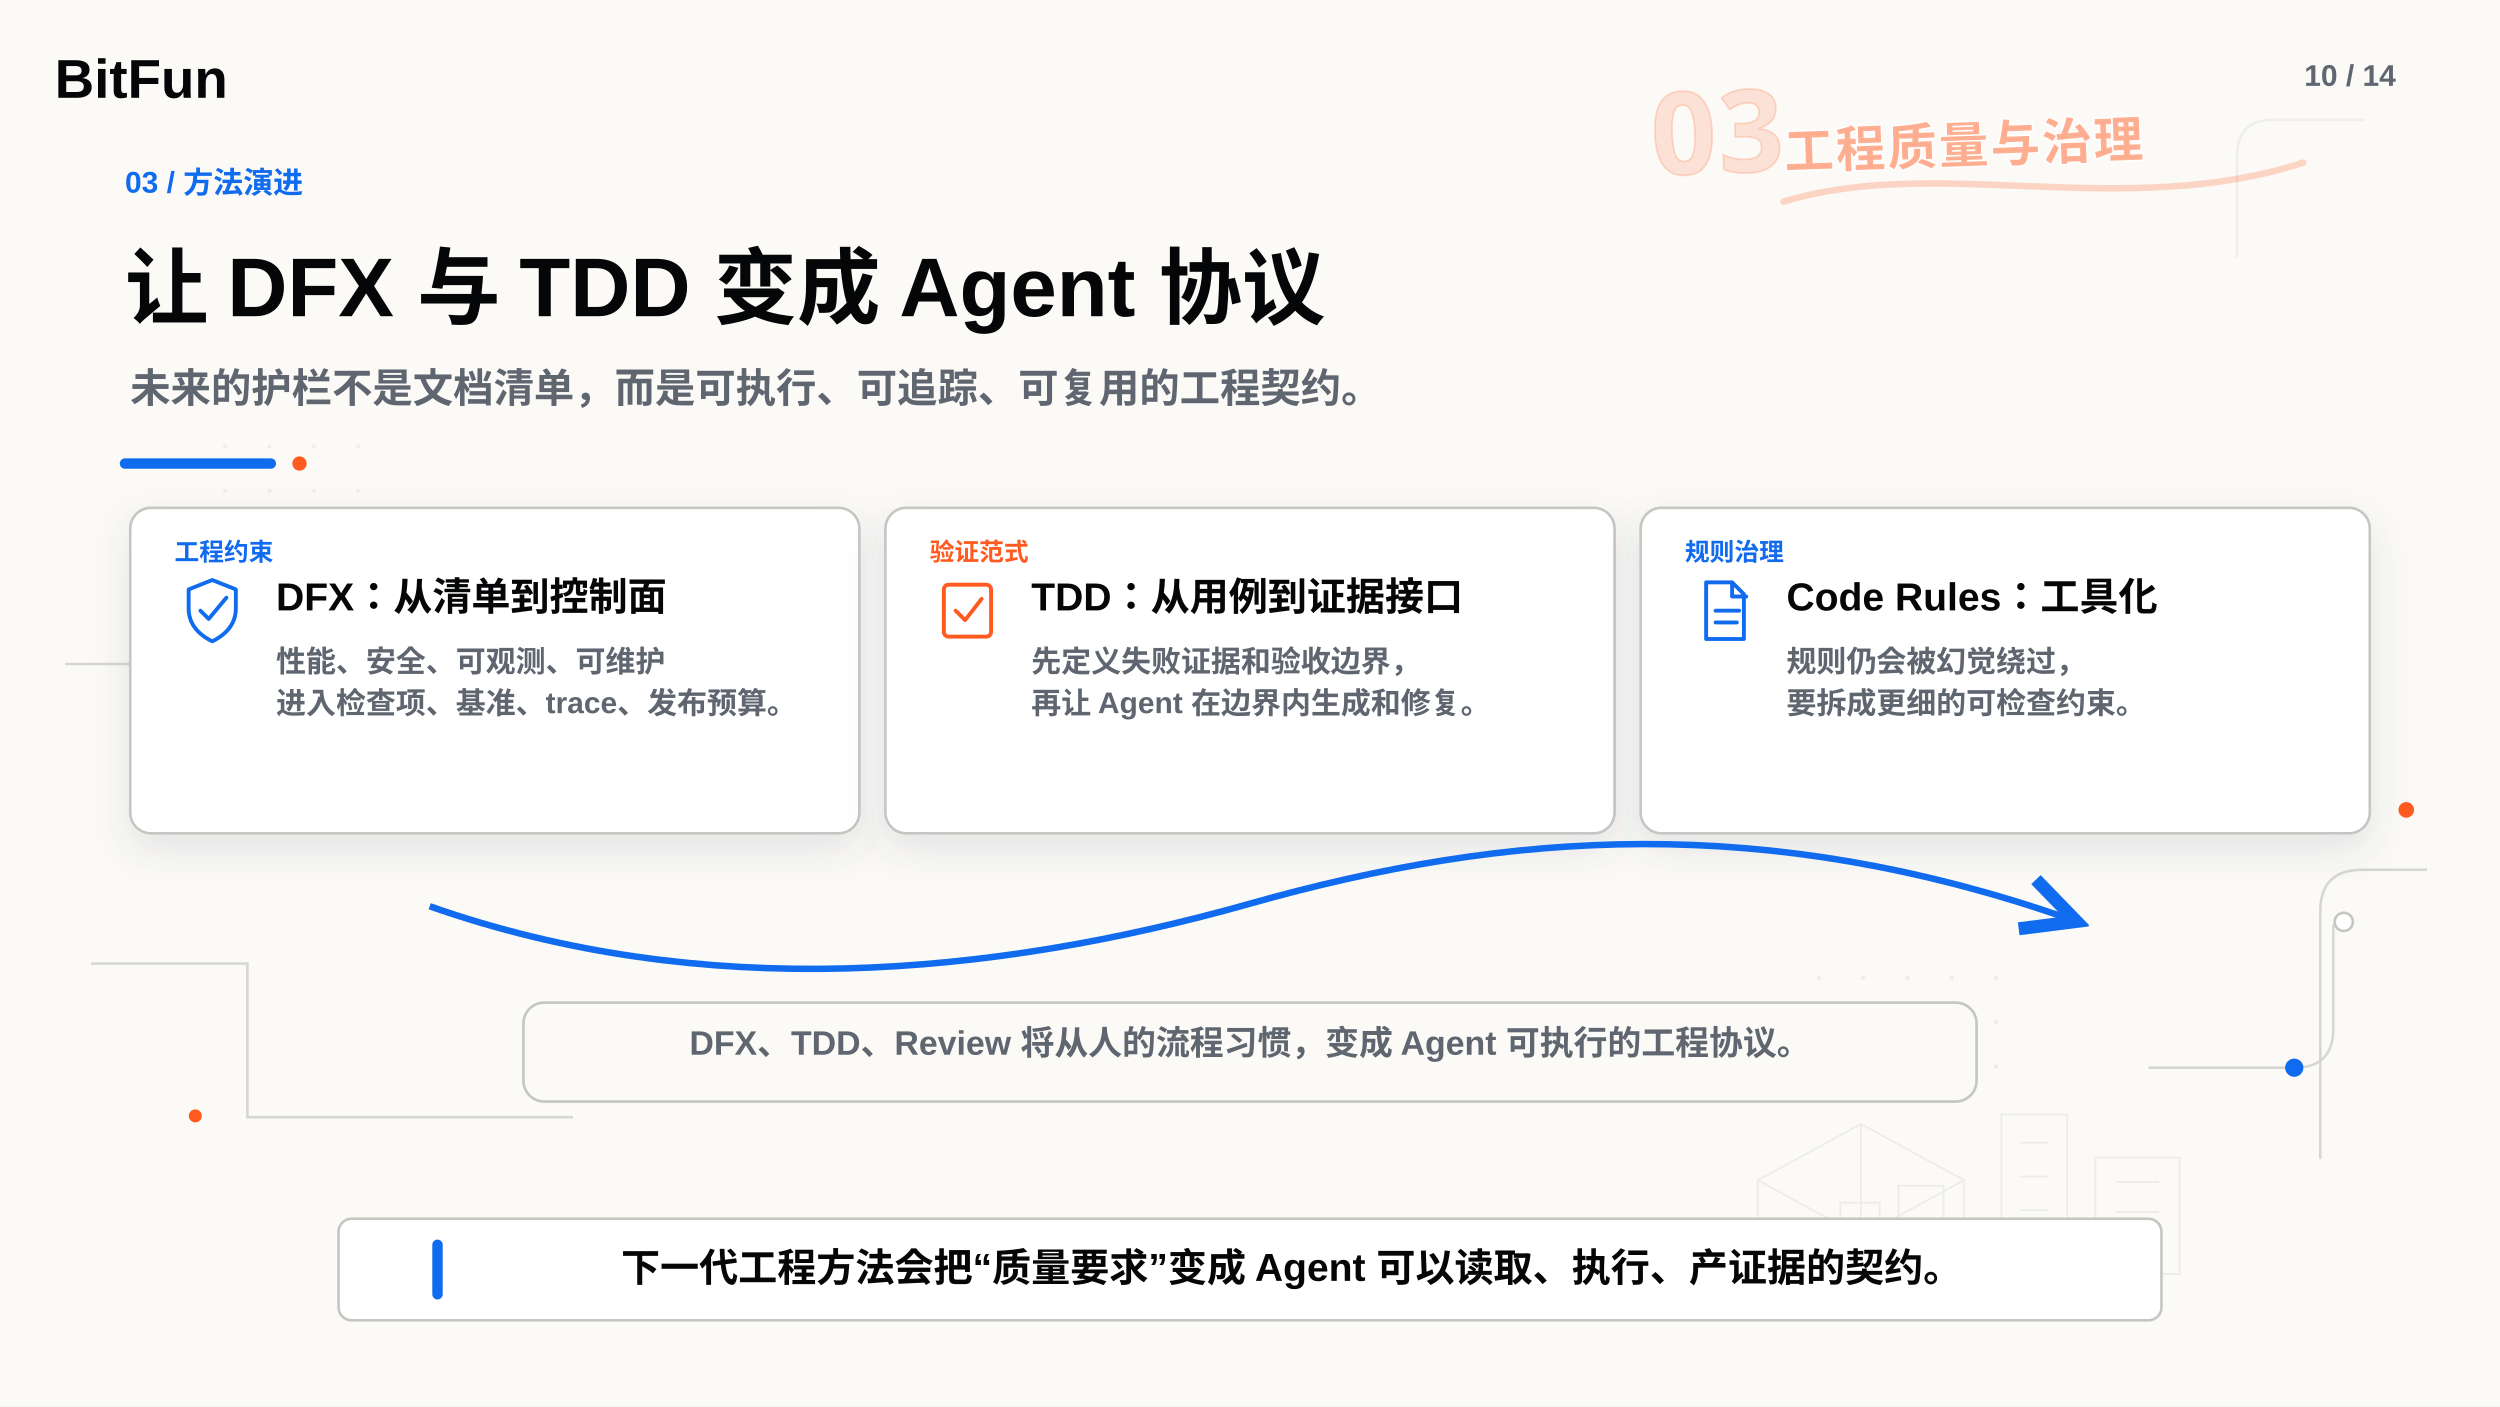
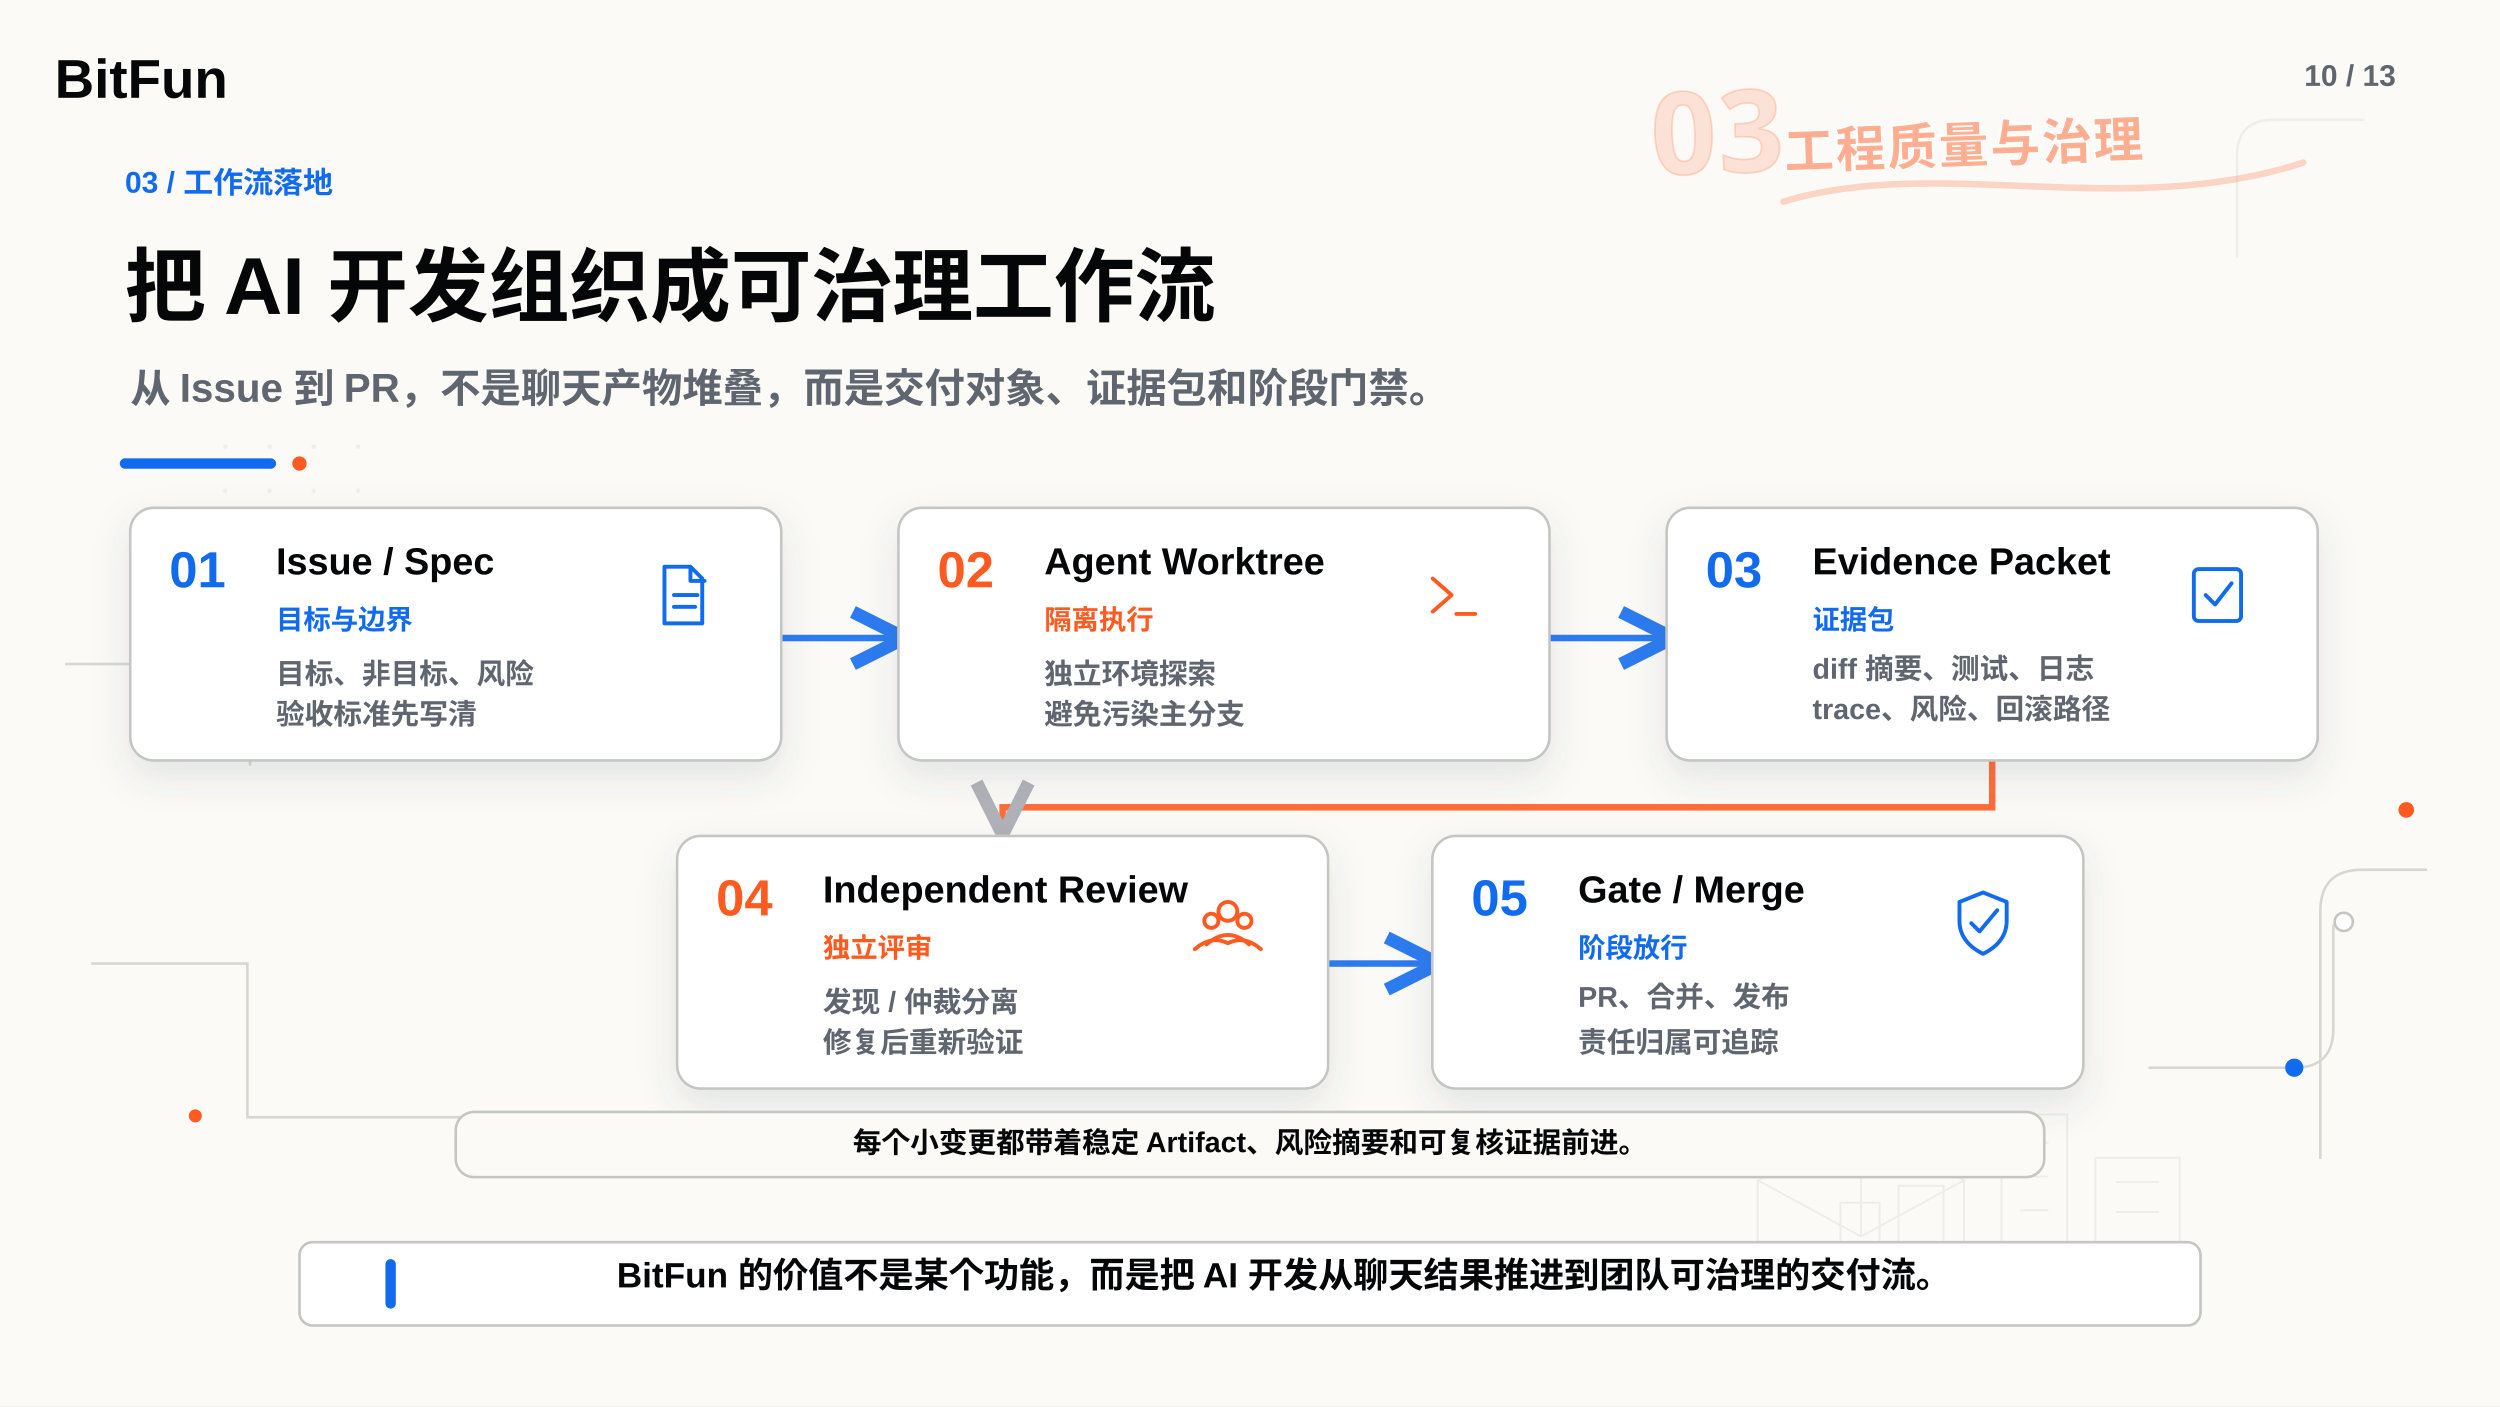
<svg xmlns="http://www.w3.org/2000/svg" width="1920" height="1080" viewBox="0 0 1920 1080">
  <defs>
    <pattern id="lightDots" width="34" height="34" patternUnits="userSpaceOnUse">
      <circle cx="3" cy="3" r="1.7" fill="#C4C6C1" opacity="0.55" />
    </pattern>
    <filter id="paperShadow" x="-18%" y="-18%" width="136%" height="150%">
      <feDropShadow dx="0" dy="12" stdDeviation="14" flood-color="#4B5563" flood-opacity="0.13" />
    </filter>
    <marker id="arrowBlue" markerWidth="12" markerHeight="12" refX="9" refY="6" orient="auto" markerUnits="strokeWidth">
      <path d="M2 2 L10 6 L2 10" fill="none" stroke="#106BEF" stroke-width="2" />
    </marker>
    <marker id="arrowGray" markerWidth="12" markerHeight="12" refX="9" refY="6" orient="auto" markerUnits="strokeWidth">
      <path d="M2 2 L10 6 L2 10" fill="none" stroke="#A5A9AE" stroke-width="2" />
    </marker>
  </defs>
  <rect width="1920" height="1080" fill="#FBFAF7" />
  <path d="M1816 92 h-70 q-28 0 -28 28 v78" stroke="#D7D7D2" stroke-width="2" fill="none" opacity="0.34" />
  <path d="M1782 890 v-190 q0 -32 32 -32 h50" stroke="#D7D7D2" stroke-width="2" fill="none" />
  <path d="M1650 820 h112 q30 0 30 -30 v-80" stroke="#D7D7D2" stroke-width="2" fill="none" />
  <circle cx="1800" cy="708" r="7" fill="#FFFFFF" stroke="#C4C6C1" stroke-width="2" />
  <circle cx="1762" cy="820" r="7" fill="#106BEF" />
  <circle cx="1848" cy="622" r="6" fill="#FF5A1F" />
  <rect x="1378" y="720" width="180" height="120" fill="url(#lightDots)" opacity="0.48" />
  <rect x="152" y="318" width="128" height="96" fill="url(#lightDots)" opacity="0.42" />
  <path d="M70 740 h120 v118 h250" stroke="#D7D7D2" stroke-width="2" fill="none" />
  <path d="M50 510 h116 q26 0 26 26 v52" stroke="#D7D7D2" stroke-width="2" fill="none" />
  <circle cx="150" cy="857" r="5" fill="#FF5A1F" />
  <g opacity="0.26" transform="translate(1350 820) scale(0.72)">
    <path d="M0 120 L110 60 L220 120 L110 180 Z" fill="none" stroke="#C4C6C1" stroke-width="2" />
    <path d="M110 60 V180 M0 120 V220 M220 120 V220 M0 220 H320" stroke="#C4C6C1" stroke-width="2" fill="none" />
    <path d="M260 50 h70 v170 h-70 Z M280 80 h30 M280 116 h30 M280 152 h30" stroke="#C4C6C1" stroke-width="2" fill="none" />
    <path d="M360 96 h90 v124 h-90 Z M382 122 h46 M382 154 h46 M382 186 h46" stroke="#C4C6C1" stroke-width="2" fill="none" />
    <path d="M88 144 h42 v76 h-42 Z M150 126 h48 v94 h-48 Z" stroke="#C4C6C1" stroke-width="2" fill="none" />
  </g>
  <g transform="rotate(-2 1508 104)">
    <text x="1268" y="58" style="font-family:'Arial Black','Microsoft YaHei','Noto Sans SC',sans-serif;font-size:88px;font-weight:900;letter-spacing:1.4px;fill:#FF5A1F;fill-opacity:0.15;stroke:#FF5A1F;stroke-width:1.4;stroke-opacity:0.2;paint-order:stroke">03</text>
    <text x="1370" y="92" style="font-family:'Microsoft YaHei','Noto Sans SC','Segoe UI',sans-serif;font-size:38px;font-weight:900;letter-spacing:1.6px;fill:#FF5A1F;stroke:#FFFFFF;stroke-width:2.4;paint-order:stroke;fill-opacity:0.48">工程质量与治理</text>
    <path d="M1368 150 C1488 118 1628 174 1768 134" stroke="#FF5A1F" stroke-width="5" stroke-linecap="round" fill="none" opacity="0.24" />
  </g>
  <style>
      text { font-family: "Microsoft YaHei", "Noto Sans SC", "PingFang SC", "Segoe UI", Arial, sans-serif; dominant-baseline: hanging; }
      .brand5 { font-size: 42px; font-weight: 900; fill: #050608; }
      .num5 { font-family: "Arial", "Microsoft YaHei", sans-serif; font-weight: 900; fill: #050608; }
      .h15 { font-size: 68px; font-weight: 900; fill: #050608; letter-spacing: 0; }
      .h25 { font-size: 58px; font-weight: 900; fill: #050608; letter-spacing: 0; }
      .sub5 { font-size: 31px; font-weight: 560; fill: #5F6670; }
      .body5 { font-size: 30px; font-weight: 700; fill: #050608; }
      .muted5 { font-size: 24px; font-weight: 560; fill: #5F6670; }
      .label5 { font-size: 29px; font-weight: 900; fill: #050608; }
      .small5 { font-size: 23px; font-weight: 760; fill: #5F6670; }
      .micro5 { font-size: 19px; font-weight: 760; fill: #5F6670; }
    </style>
  <text x="42" y="46" class="brand5">BitFun</text>
-   <text x="1840" y="50" class="small5" text-anchor="end">10 / 14</text>
-   <text x="96" y="132" class="small5" style="fill:#106BEF;font-weight:900">03 / 方法演进</text>
-   <text x="96" y="188" class="h15" style="font-size:64px">让 DFX 与 TDD 变成 Agent 协议</text>
-   <text x="100" y="282" class="sub5">未来的护栏不是文档清单，而是可执行、可追踪、可复用的工程契约。</text>
+   <text x="1840" y="50" class="small5" text-anchor="end">10 / 13</text>
+   <text x="96" y="132" class="small5" style="fill:#106BEF;font-weight:900">03 / 工作流落地</text>
+   <text x="96" y="188" class="h15" style="font-size:62px">把 AI 开发组织成可治理工作流</text>
+   <text x="100" y="282" class="sub5">从 Issue 到 PR，不是聊天产物堆叠，而是交付对象、证据包和阶段门禁。</text>
  <path d="M96 356 h112" stroke="#106BEF" stroke-width="8" stroke-linecap="round" />
  <circle cx="230" cy="356" r="5.5" fill="#FF5A1F" />
-   <rect x="100" y="390" width="560" height="250" rx="16" fill="#FFFFFF" stroke="#C4C6C1" stroke-width="2" filter="url(#paperShadow)" />
-   <text x="134" y="414" class="micro5" style="fill:#106BEF;font-size:19px;font-weight:900">工程约束</text>
-   <g transform="translate(134 440) scale(0.90625)">
+   <path d="M600 490 H690" stroke="#106BEF" stroke-width="5" fill="none" marker-end="url(#arrowBlue)" opacity="0.88" />
+   <path d="M1190 490 H1280" stroke="#106BEF" stroke-width="5" fill="none" marker-end="url(#arrowBlue)" opacity="0.88" />
+   <path d="M1530 584 V620 H770 V636" stroke="#FF5A1F" stroke-width="5" fill="none" marker-end="url(#arrowGray)" opacity="0.88" />
+   <path d="M1020 740 H1100" stroke="#106BEF" stroke-width="5" fill="none" marker-end="url(#arrowBlue)" opacity="0.88" />
+   <rect x="100" y="390" width="500" height="194" rx="18" fill="#FFFFFF" stroke="#C4C6C1" stroke-width="2" filter="url(#paperShadow)" />
+   <text x="130" y="424" class="num5" style="font-size:39px;fill:#106BEF">01</text>
+   <text x="212" y="421" class="label5" style="font-size:29px">Issue / Spec</text>
+   <text x="212" y="465" class="small5" style="font-size:21px;fill:#106BEF;font-weight:900">目标与边界</text>
+   <g transform="translate(494 428) scale(0.90625)">
+     <path d="M18 8 h22 l10 10 v38 H18 Z M40 8 v12 h12 M26 32 h20 M26 42 h18" stroke="#106BEF" stroke-width="3.31" stroke-linecap="round" stroke-linejoin="round" fill="none" />
+   </g>
+   <text x="212" y="506" class="small5" style="font-size:22px;fill:#5F6670;font-weight:620">目标、非目标、风险</text>
+   <text x="212" y="537" class="small5" style="font-size:22px;fill:#5F6670;font-weight:620">验收标准先写清</text>
+   <rect x="690" y="390" width="500" height="194" rx="18" fill="#FFFFFF" stroke="#C4C6C1" stroke-width="2" filter="url(#paperShadow)" />
+   <text x="720" y="424" class="num5" style="font-size:39px;fill:#FF5A1F">02</text>
+   <text x="802" y="421" class="label5" style="font-size:29px">Agent Worktree</text>
+   <text x="802" y="465" class="small5" style="font-size:21px;fill:#FF5A1F;font-weight:900">隔离执行</text>
+   <g transform="translate(1084 428) scale(0.90625)">
+     <path d="M18 18 L34 32 L18 46" stroke="#FF5A1F" stroke-width="3.31" stroke-linecap="round" stroke-linejoin="round" fill="none" />
+     <path d="M38 48 h16" stroke="#FF5A1F" stroke-width="3.31" stroke-linecap="round" stroke-linejoin="round" fill="none" />
+   </g>
+   <text x="802" y="506" class="small5" style="font-size:22px;fill:#5F6670;font-weight:620">独立环境探索</text>
+   <text x="802" y="537" class="small5" style="font-size:22px;fill:#5F6670;font-weight:620">避免污染主分支</text>
+   <rect x="1280" y="390" width="500" height="194" rx="18" fill="#FFFFFF" stroke="#C4C6C1" stroke-width="2" filter="url(#paperShadow)" />
+   <text x="1310" y="424" class="num5" style="font-size:39px;fill:#106BEF">03</text>
+   <text x="1392" y="421" class="label5" style="font-size:29px">Evidence Packet</text>
+   <text x="1392" y="465" class="small5" style="font-size:21px;fill:#106BEF;font-weight:900">证据包</text>
+   <g transform="translate(1674 428) scale(0.90625)">
+     <rect x="12" y="10" width="40" height="44" rx="4" stroke="#106BEF" stroke-width="3.31" stroke-linecap="round" stroke-linejoin="round" fill="none" />
+     <path d="M22 32 l8 8 l14 -18" stroke="#106BEF" stroke-width="3.31" stroke-linecap="round" stroke-linejoin="round" fill="none" />
+   </g>
+   <text x="1392" y="506" class="small5" style="font-size:22px;fill:#5F6670;font-weight:620">diff 摘要、测试、日志</text>
+   <text x="1392" y="537" class="small5" style="font-size:22px;fill:#5F6670;font-weight:620">trace、风险、回滚路径</text>
+   <rect x="520" y="642" width="500" height="194" rx="18" fill="#FFFFFF" stroke="#C4C6C1" stroke-width="2" filter="url(#paperShadow)" />
+   <text x="550" y="676" class="num5" style="font-size:39px;fill:#FF5A1F">04</text>
+   <text x="632" y="673" class="label5" style="font-size:29px">Independent Review</text>
+   <text x="632" y="717" class="small5" style="font-size:21px;fill:#FF5A1F;font-weight:900">独立评审</text>
+   <g transform="translate(914 680) scale(0.90625)">
+     <circle cx="32" cy="22" r="8" stroke="#FF5A1F" stroke-width="3.31" stroke-linecap="round" stroke-linejoin="round" fill="none" />
+     <circle cx="18" cy="30" r="6" stroke="#FF5A1F" stroke-width="3.31" stroke-linecap="round" stroke-linejoin="round" fill="none" />
+     <circle cx="46" cy="30" r="6" stroke="#FF5A1F" stroke-width="3.31" stroke-linecap="round" stroke-linejoin="round" fill="none" />
+     <path d="M14 50 q18 -16 36 0 M4 54 q14 -12 28 -5 M32 49 q14 -7 28 5" stroke="#FF5A1F" stroke-width="3.31" stroke-linecap="round" stroke-linejoin="round" fill="none" />
+   </g>
+   <text x="632" y="758" class="small5" style="font-size:22px;fill:#5F6670;font-weight:620">发现 / 仲裁分离</text>
+   <text x="632" y="789" class="small5" style="font-size:22px;fill:#5F6670;font-weight:620">修复后重新验证</text>
+   <rect x="1100" y="642" width="500" height="194" rx="18" fill="#FFFFFF" stroke="#C4C6C1" stroke-width="2" filter="url(#paperShadow)" />
+   <text x="1130" y="676" class="num5" style="font-size:39px;fill:#106BEF">05</text>
+   <text x="1212" y="673" class="label5" style="font-size:29px">Gate / Merge</text>
+   <text x="1212" y="717" class="small5" style="font-size:21px;fill:#106BEF;font-weight:900">阶段放行</text>
+   <g transform="translate(1494 680) scale(0.90625)">
    <path d="M32 6 L52 14 V30 q0 18 -20 28 Q12 48 12 30 V14 Z M22 32 l7 7 l15 -18" stroke="#106BEF" stroke-width="3.31" stroke-linecap="round" stroke-linejoin="round" fill="none" />
  </g>
-   <text x="212" y="448" class="label5" style="font-size:30px">DFX：从清单到控制面</text>
-   <text x="212" y="496" class="small5" style="font-size:23px;fill:#5F6670;font-weight:640">性能、安全、可观测、可维护</text>
-   <text x="212" y="528" class="small5" style="font-size:23px;fill:#5F6670;font-weight:640">进入检查项、基准、trace、发布预算。</text>
-   <rect x="680" y="390" width="560" height="250" rx="16" fill="#FFFFFF" stroke="#C4C6C1" stroke-width="2" filter="url(#paperShadow)" />
-   <text x="714" y="414" class="micro5" style="fill:#FF5A1F;font-size:19px;font-weight:900">验证范式</text>
-   <g transform="translate(714 440) scale(0.90625)">
-     <rect x="12" y="10" width="40" height="44" rx="4" stroke="#FF5A1F" stroke-width="3.31" stroke-linecap="round" stroke-linejoin="round" fill="none" />
-     <path d="M22 32 l8 8 l14 -18" stroke="#FF5A1F" stroke-width="3.31" stroke-linecap="round" stroke-linejoin="round" fill="none" />
-   </g>
-   <text x="792" y="448" class="label5" style="font-size:30px">TDD：从用例到证据接口</text>
-   <text x="792" y="496" class="small5" style="font-size:23px;fill:#5F6670;font-weight:640">先定义失败证据和验收边界，</text>
-   <text x="792" y="528" class="small5" style="font-size:23px;fill:#5F6670;font-weight:640">再让 Agent 在边界内生成和修复。</text>
-   <rect x="1260" y="390" width="560" height="250" rx="16" fill="#FFFFFF" stroke="#C4C6C1" stroke-width="2" filter="url(#paperShadow)" />
-   <text x="1294" y="414" class="micro5" style="fill:#106BEF;font-size:19px;font-weight:900">规则治理</text>
-   <g transform="translate(1294 440) scale(0.90625)">
-     <path d="M18 8 h22 l10 10 v38 H18 Z M40 8 v12 h12 M26 32 h20 M26 42 h18" stroke="#106BEF" stroke-width="3.31" stroke-linecap="round" stroke-linejoin="round" fill="none" />
-   </g>
-   <text x="1372" y="448" class="label5" style="font-size:30px">Code Rules：工具化</text>
-   <text x="1372" y="496" class="small5" style="font-size:23px;fill:#5F6670;font-weight:640">规则仍会被幻觉绕过，</text>
-   <text x="1372" y="528" class="small5" style="font-size:23px;fill:#5F6670;font-weight:640">要拆成更细的可检查约束。</text>
-   <path d="M330 696 C540 770 762 750 960 694 S1356 624 1590 706" stroke="#106BEF" stroke-width="5" fill="none" marker-end="url(#arrowBlue)" />
-   <rect x="402" y="770" width="1116" height="76" rx="16" fill="#FBFAF7" stroke="#C4C6C1" stroke-width="2" />
-   <text x="960" y="792" class="small5" text-anchor="middle" style="font-size:26px;font-weight:900">DFX、TDD、Review 将从人的流程习惯，变成 Agent 可执行的工程协议。</text>
-   <rect x="260" y="936" width="1400" height="78" rx="10" fill="#FFFFFF" stroke="#C4C6C1" stroke-width="2" />
-   <path d="M336 956 v38" stroke="#106BEF" stroke-width="8" stroke-linecap="round" />
-   <text x="992" y="958" class="body5" text-anchor="middle" style="font-size:30px">下一代工程方法会把“质量要求”变成 Agent 可以读取、执行、产证据的契约。</text>
+   <text x="1212" y="758" class="small5" style="font-size:22px;fill:#5F6670;font-weight:620">PR、合并、发布</text>
+   <text x="1212" y="789" class="small5" style="font-size:22px;fill:#5F6670;font-weight:620">责任归属可追踪</text>
+   <rect x="350" y="854" width="1220" height="50" rx="14" fill="#FBFAF7" stroke="#C4C6C1" stroke-width="2" />
+   <text x="960" y="866" class="small5" text-anchor="middle" style="font-size:22px;fill:#050608;font-weight:900">每个小变更都带着稳定 Artifact、风险摘要和可复核证据前进。</text>
+   <rect x="230" y="954" width="1460" height="64" rx="10" fill="#FFFFFF" stroke="#C4C6C1" stroke-width="2" />
+   <path d="M300 971 v30" stroke="#106BEF" stroke-width="8" stroke-linecap="round" />
+   <text x="986" y="970" class="body5" text-anchor="middle" style="font-size:27px">BitFun 的价值不是某个功能，而是把 AI 开发从聊天结果推进到团队可治理的交付流。</text>
</svg>
